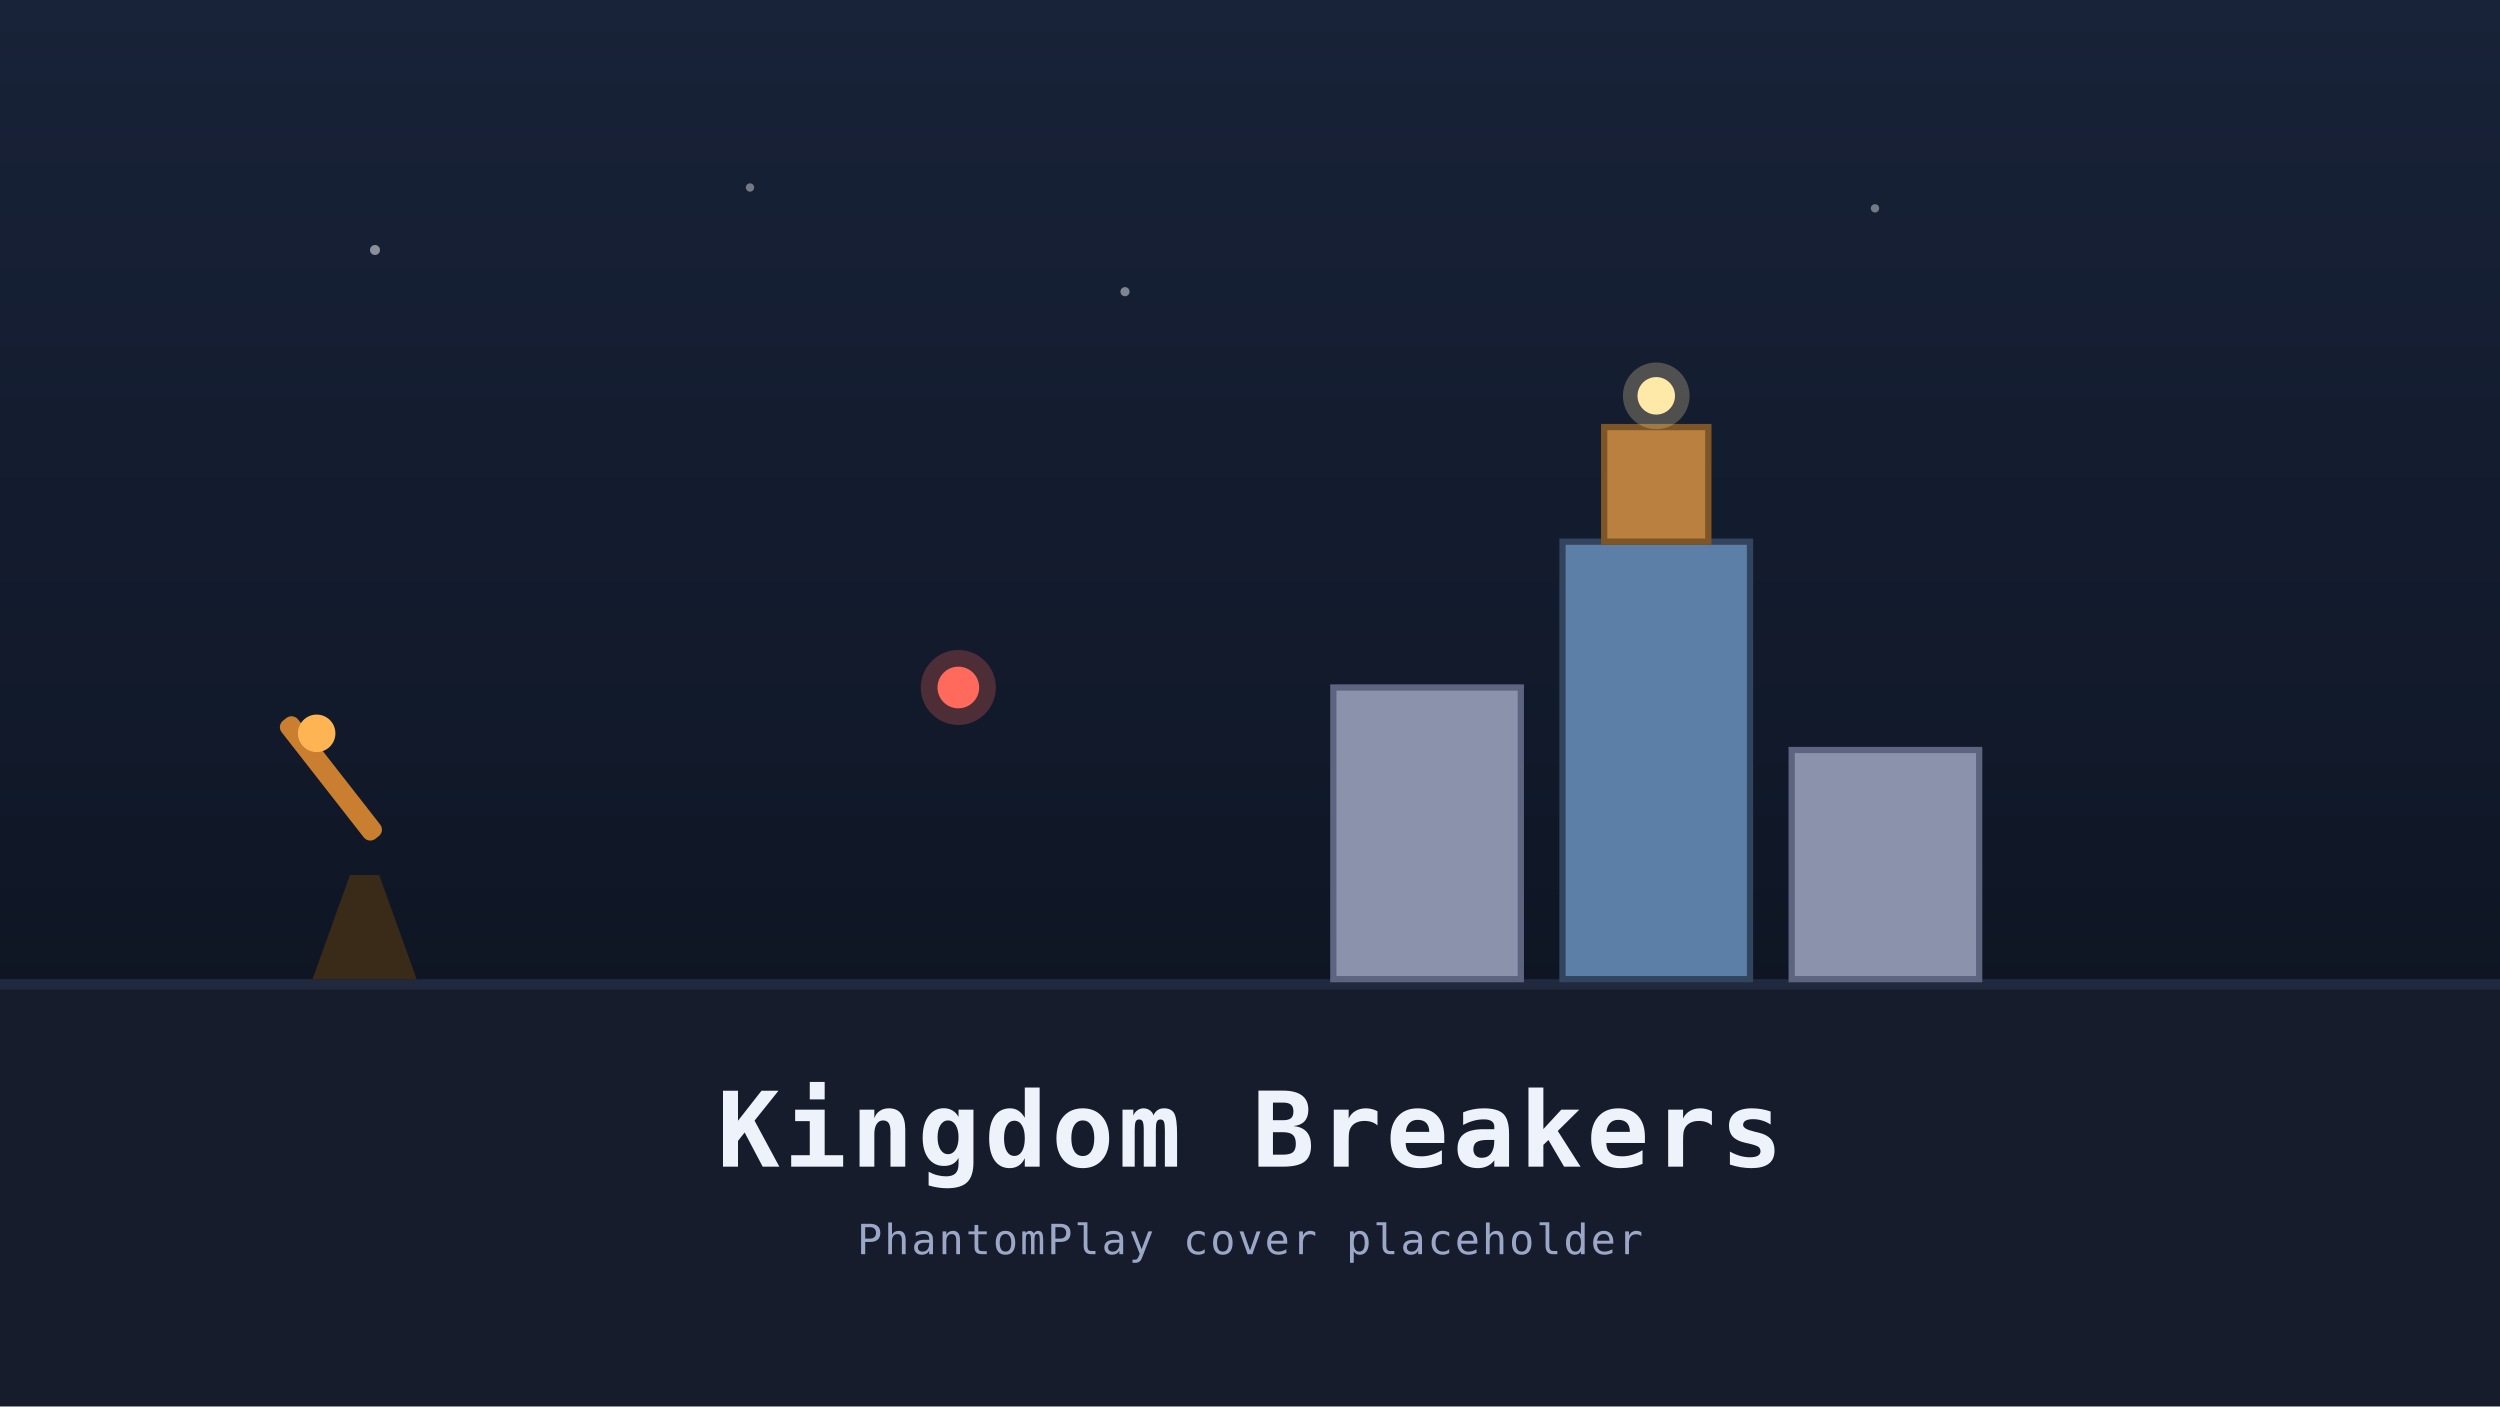
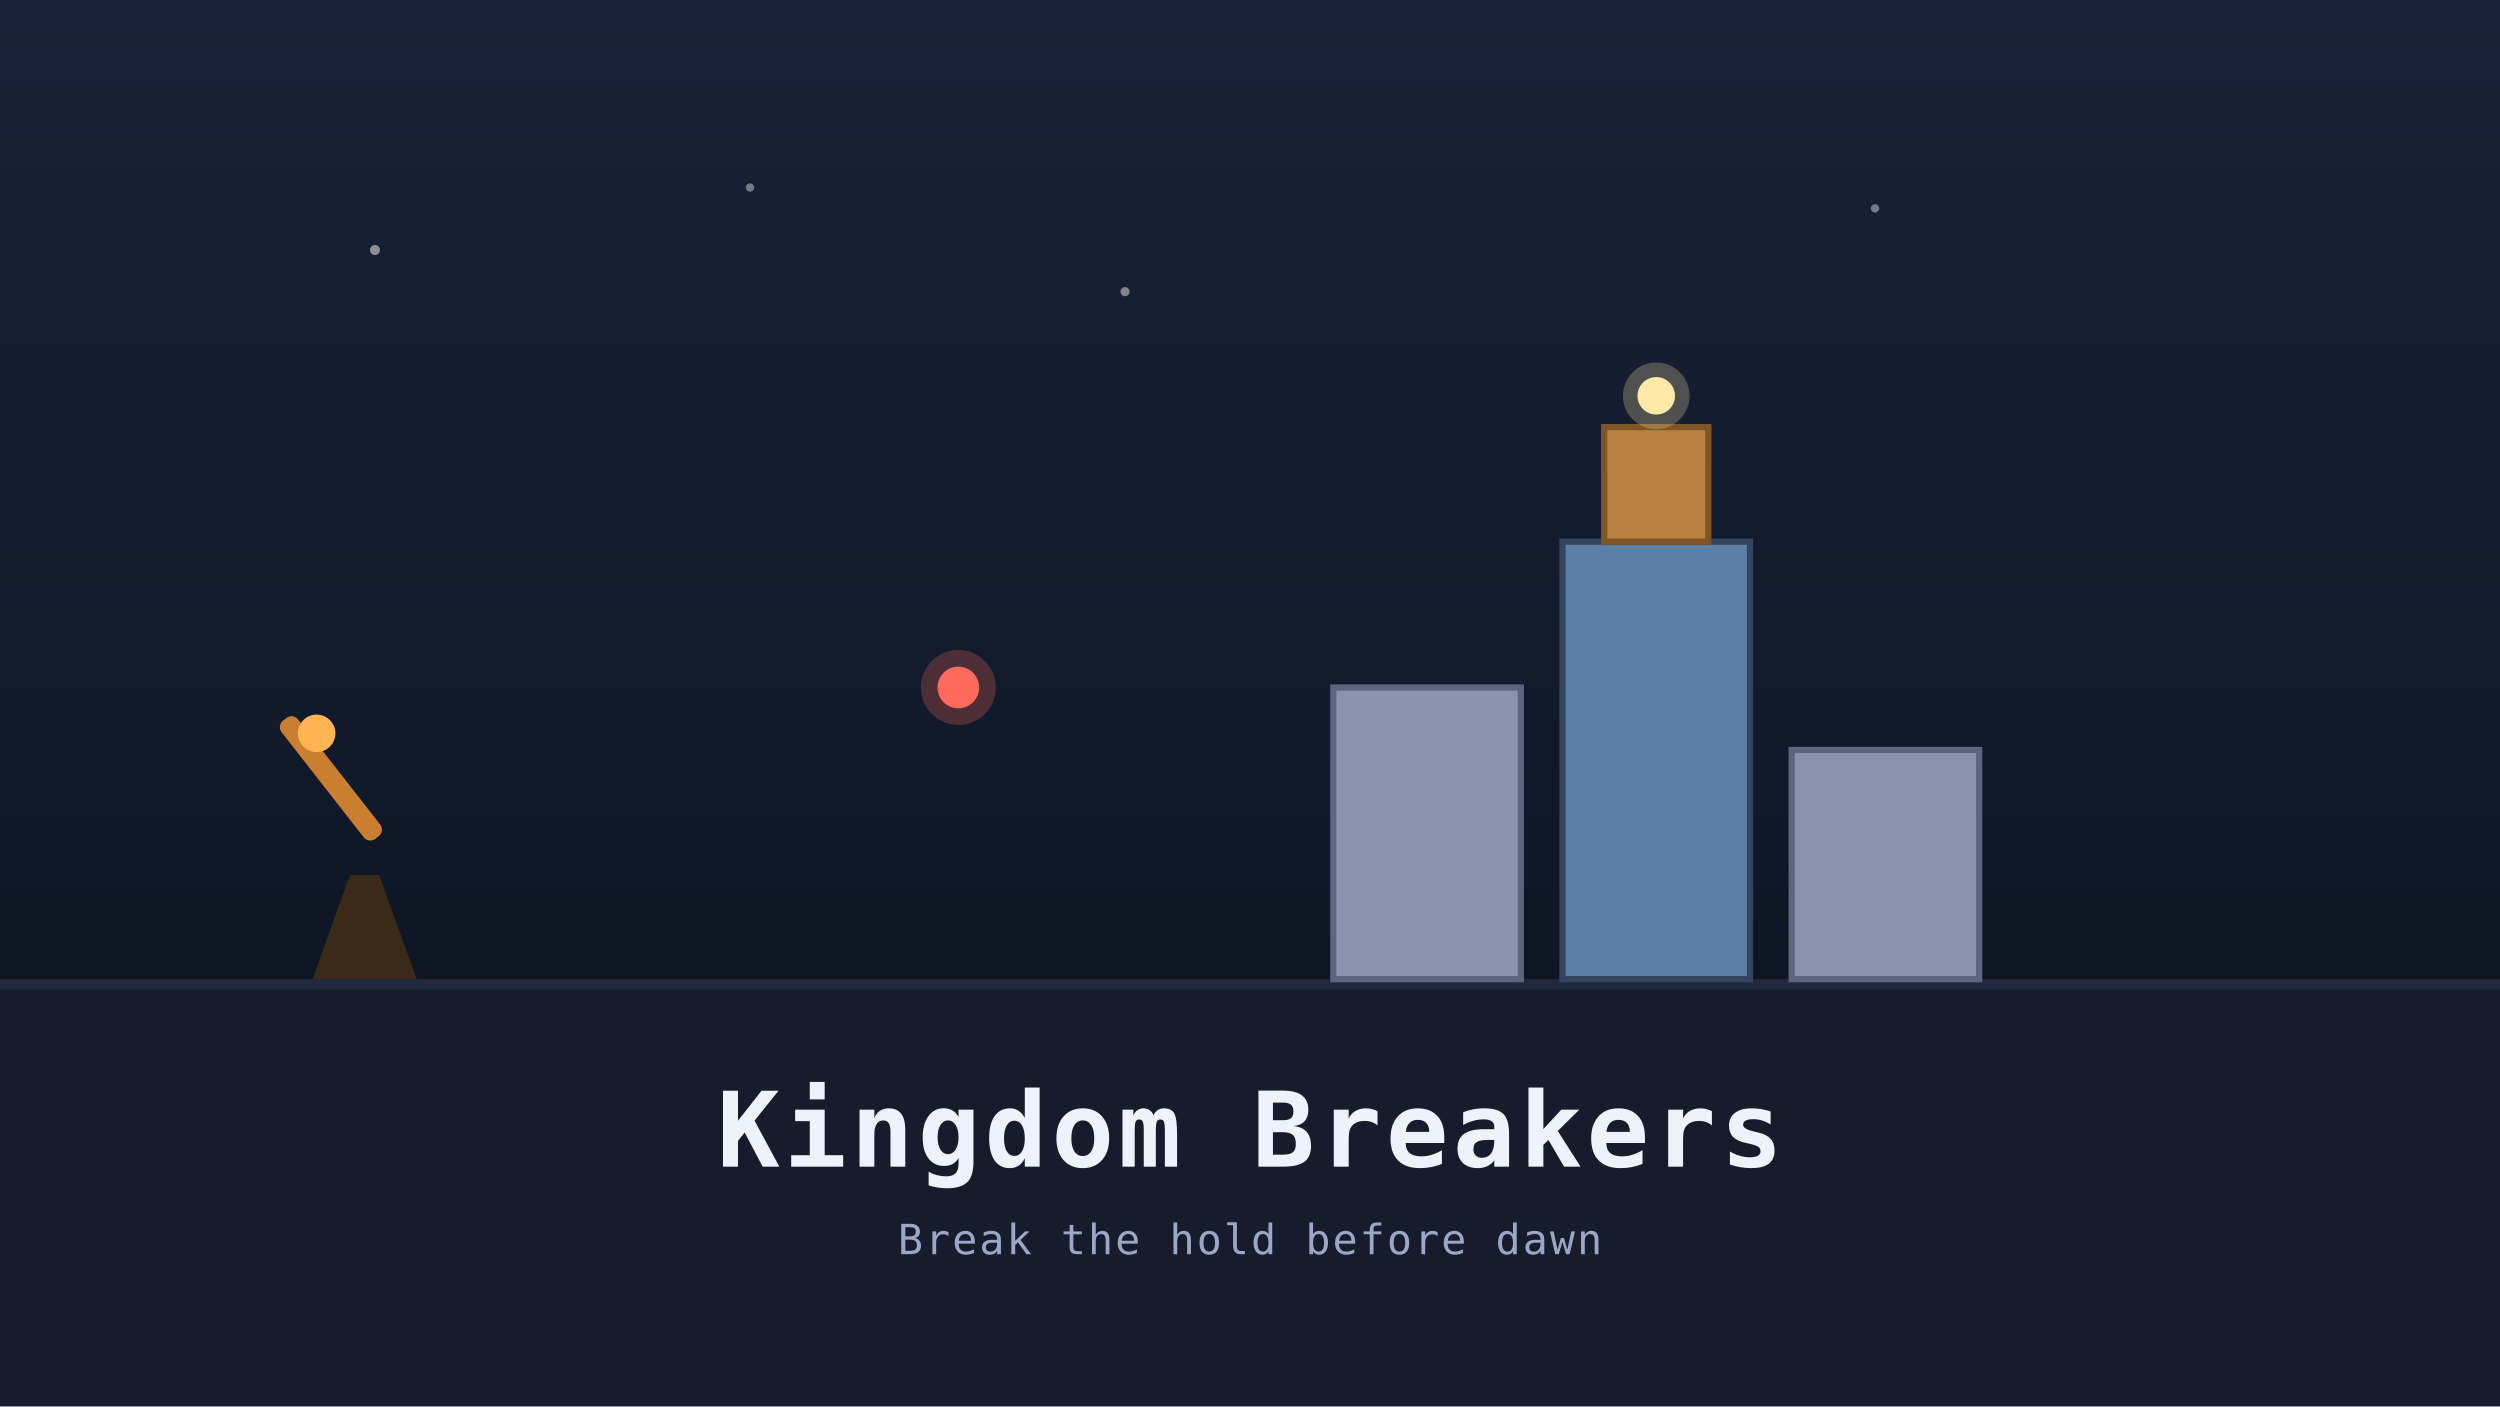
<svg xmlns="http://www.w3.org/2000/svg" width="1200" height="675" viewBox="0 0 1200 675">
  <defs>
    <linearGradient id="bg" x1="0" y1="0" x2="0" y2="1">
      <stop offset="0%" stop-color="#182238" />
      <stop offset="60%" stop-color="#101828" />
      <stop offset="100%" stop-color="#0a0d13" />
    </linearGradient>
  </defs>
  <rect width="1200" height="675" fill="url(#bg)" />
  <circle cx="180" cy="120" r="2.4" fill="#ffffff" opacity="0.5" />
  <circle cx="360" cy="90" r="2" fill="#ffffff" opacity="0.4" />
  <circle cx="540" cy="140" r="2.2" fill="#ffffff" opacity="0.45" />
  <circle cx="900" cy="100" r="2" fill="#ffffff" opacity="0.4" />
  <rect x="0" y="470" width="1200" height="205" fill="#161c2c" />
  <rect x="0" y="470" width="1200" height="5" fill="#20293e" />
  <g>
    <polygon points="150,470 200,470 182,420 168,420" fill="#3a2a18" />
    <rect x="176" y="330" width="10" height="72" rx="4" fill="#c97f2f" transform="rotate(-38 181 402)" />
    <circle cx="152" cy="352" r="9" fill="#ffb454" />
  </g>
  <g>
    <rect x="640" y="330" width="90" height="140" fill="#8a93ab" />
    <rect x="640" y="330" width="90" height="140" fill="none" stroke="#5c6480" stroke-width="3" />
    <rect x="750" y="260" width="90" height="210" fill="#5c7fa8" />
    <rect x="750" y="260" width="90" height="210" fill="none" stroke="#33445e" stroke-width="3" />
    <rect x="860" y="360" width="90" height="110" fill="#8a93ab" />
    <rect x="860" y="360" width="90" height="110" fill="none" stroke="#5c6480" stroke-width="3" />
    <rect x="770" y="205" width="50" height="55" fill="#b9803f" />
    <rect x="770" y="205" width="50" height="55" fill="none" stroke="#7d5527" stroke-width="3" />
    <circle cx="795" cy="190" r="9" fill="#ffe9a8" />
    <circle cx="795" cy="190" r="16" fill="#ffe9a8" opacity="0.25" />
  </g>
  <circle cx="460" cy="330" r="10" fill="#ff6a5d" />
  <circle cx="460" cy="330" r="18" fill="#ff6a5d" opacity="0.25" />
  <text x="600" y="560" text-anchor="middle" font-family="ui-monospace,Menlo,Consolas,monospace" font-size="50" font-weight="700" fill="#eef2fb" letter-spacing="2">Kingdom Breakers</text>
-   <text x="600" y="602" text-anchor="middle" font-family="ui-monospace,Menlo,Consolas,monospace" font-size="20" fill="#9aa7c7" letter-spacing="1">PhantomPlay cover placeholder</text>
+   <text x="600" y="602" text-anchor="middle" font-family="ui-monospace,Menlo,Consolas,monospace" font-size="20" fill="#9aa7c7" letter-spacing="1">Break the hold before dawn</text>
</svg>
